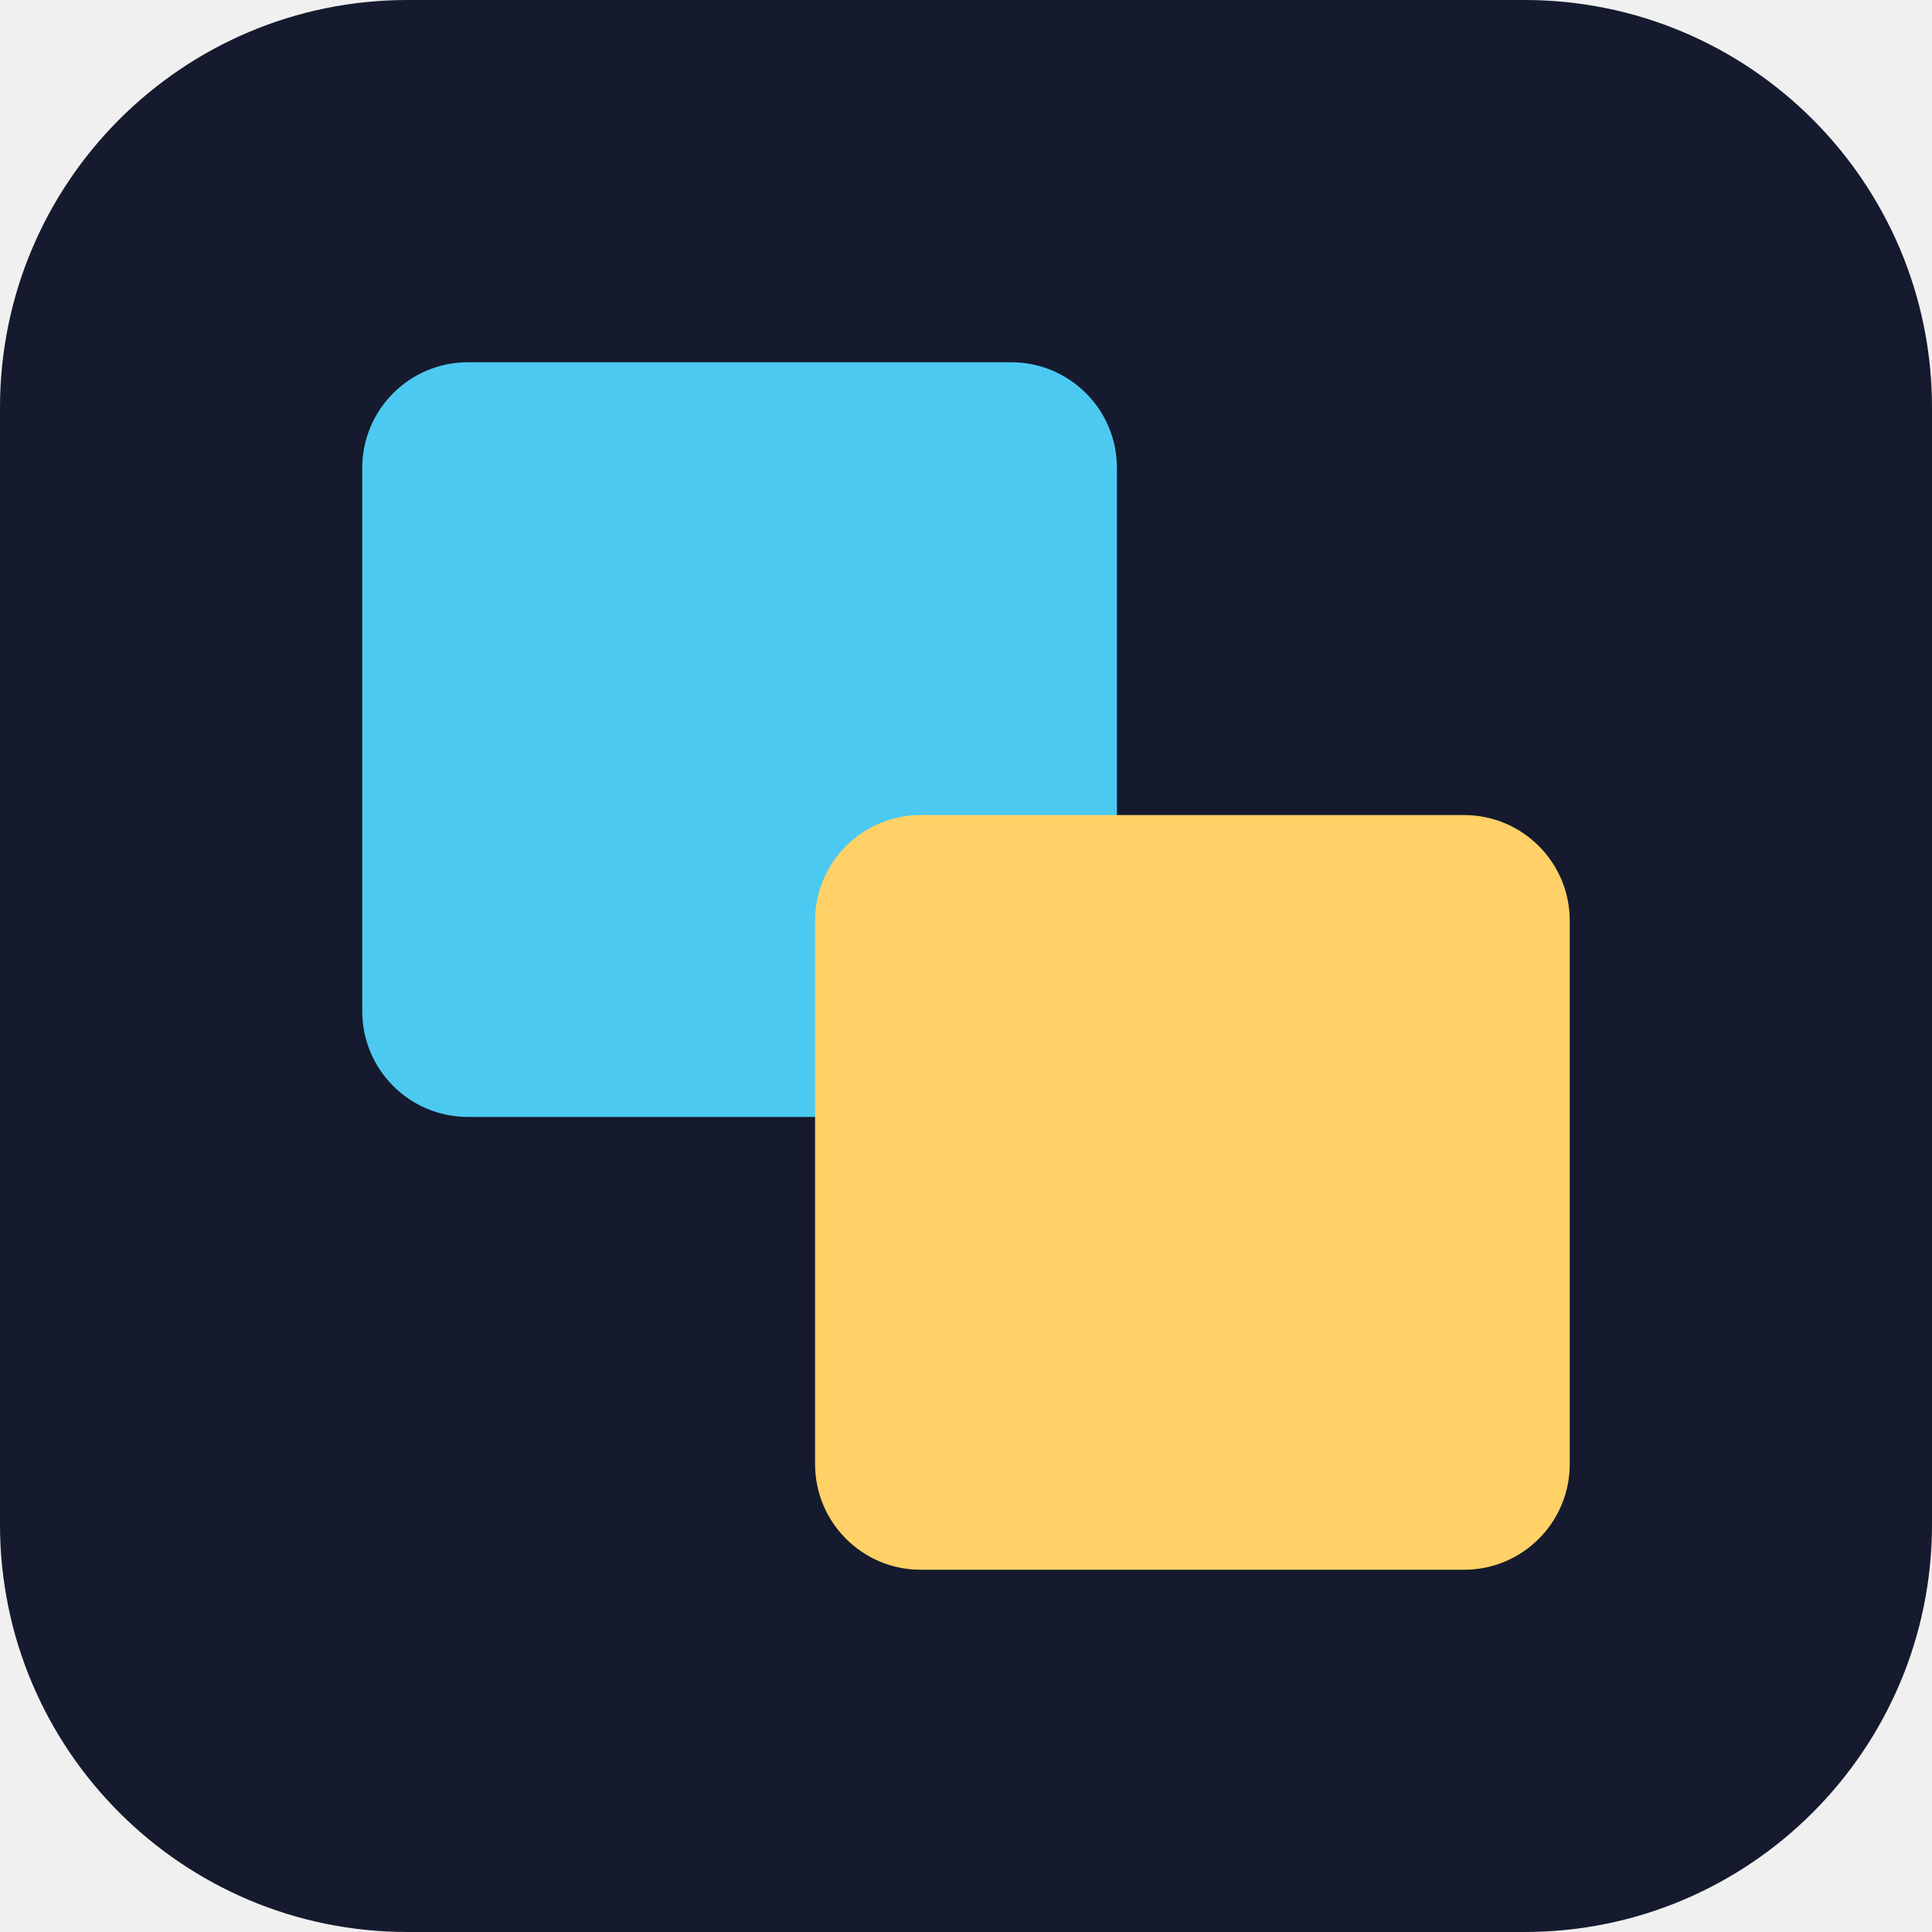
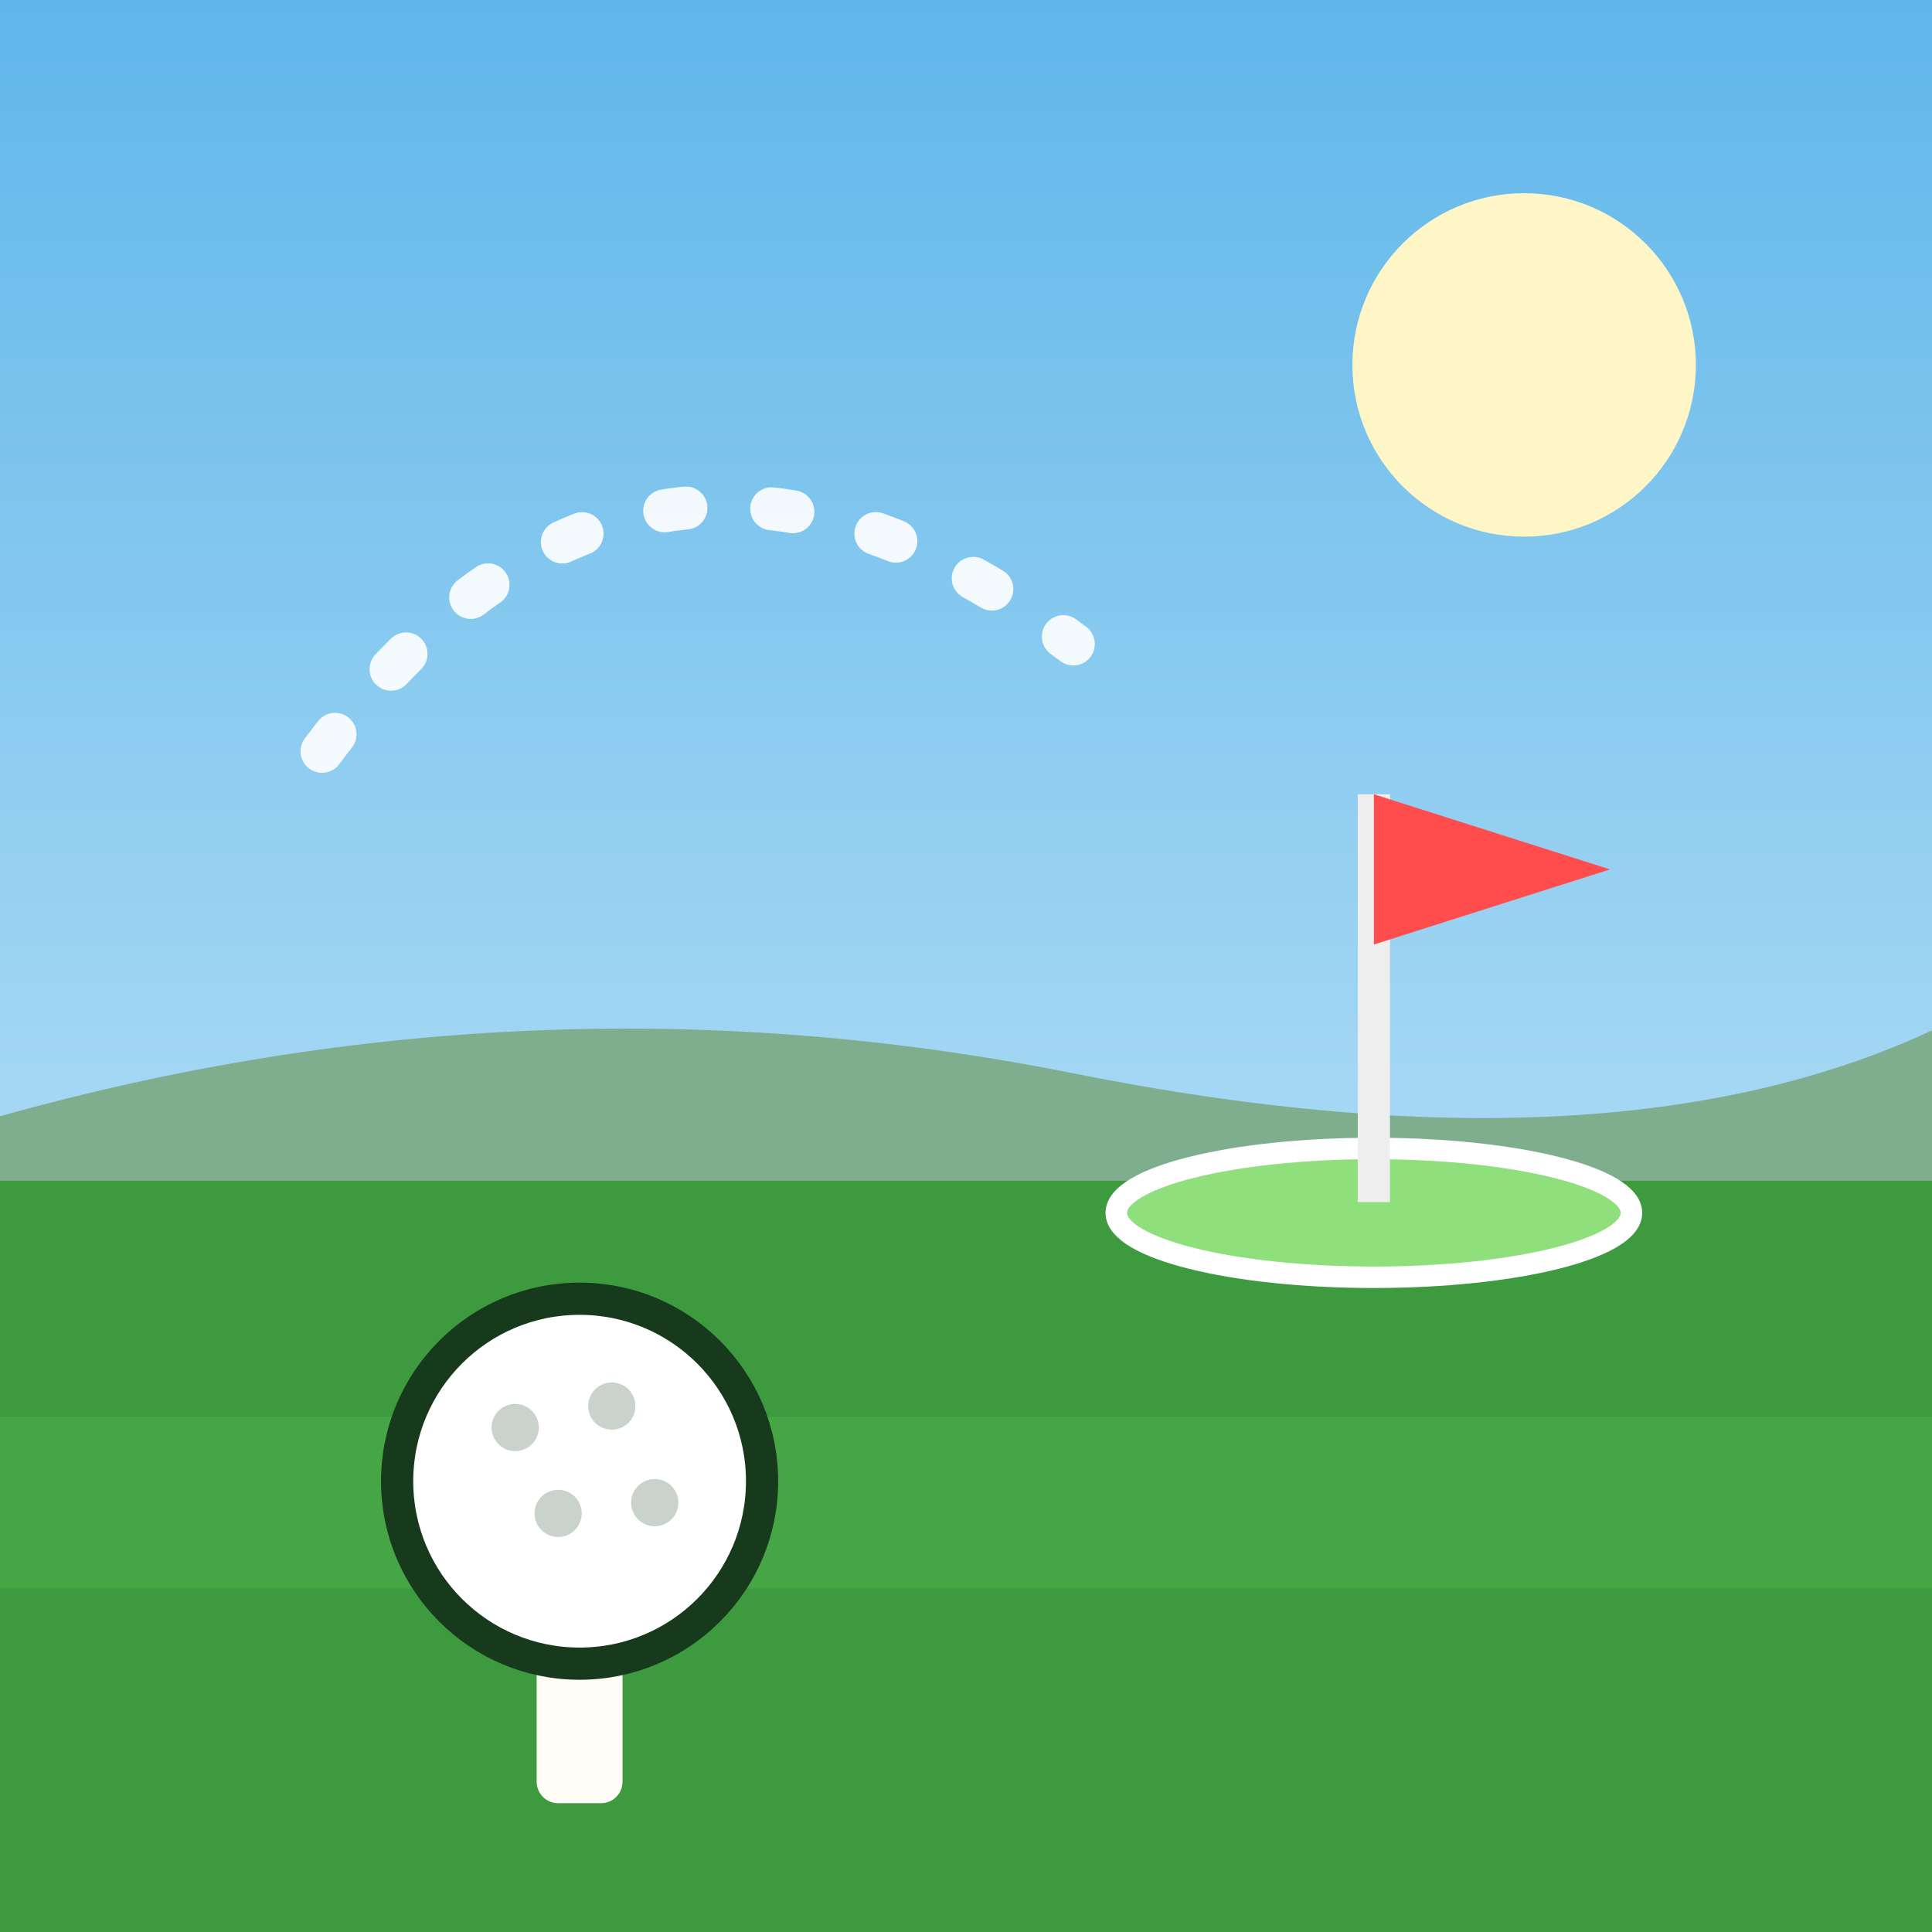
- <svg xmlns="http://www.w3.org/2000/svg" viewBox="0 0 512 512" width="512" height="512" role="img" aria-label="アプリの雛形">
-   <rect width="512" height="512" rx="108" fill="#151a2e" />
-   <rect x="96" y="96" width="200" height="200" rx="28" fill="#4cc9f0" />
-   <rect x="216" y="216" width="200" height="200" rx="28" fill="#ffd166" />
+ <svg xmlns="http://www.w3.org/2000/svg" viewBox="0 0 180 180">
+   <defs>
+     <linearGradient id="s" x1="0" y1="0" x2="0" y2="1">
+       <stop offset="0" stop-color="#5fb6ea" />
+       <stop offset="1" stop-color="#d8f0fb" />
+     </linearGradient>
+   </defs>
+   <rect width="180" height="180" fill="url(#s)" />
+   <circle cx="142" cy="34" r="16" fill="#fff6c8" />
+   <path d="M0 104 Q50 90 100 100 T180 96 V180 H0Z" fill="#7fae8f" />
+   <rect y="110" width="180" height="70" fill="#3e9a3f" />
+   <rect y="132" width="180" height="16" fill="#46a646" />
+   <ellipse cx="128" cy="113" rx="24" ry="6" fill="#8fe07d" stroke="#fff" stroke-width="2" />
+   <line x1="128" y1="112" x2="128" y2="74" stroke="#eee" stroke-width="3" />
+   <path d="M128 74 L150 81 L128 88Z" fill="#ff4d4d" />
+   <path d="M30 70 Q60 30 100 60" fill="none" stroke="#fff" stroke-width="4" stroke-dasharray="2 8" stroke-linecap="round" opacity=".9" />
+   <rect x="50" y="150" width="8" height="18" rx="2" fill="#fffdf6" />
+   <circle cx="54" cy="138" r="17" fill="#fff" stroke="#173a1c" stroke-width="3" />
+   <circle cx="48" cy="133" r="2.2" fill="#c9d3cc" />
+   <circle cx="57" cy="131" r="2.2" fill="#c9d3cc" />
+   <circle cx="52" cy="141" r="2.2" fill="#c9d3cc" />
+   <circle cx="61" cy="140" r="2.2" fill="#c9d3cc" />
</svg>
